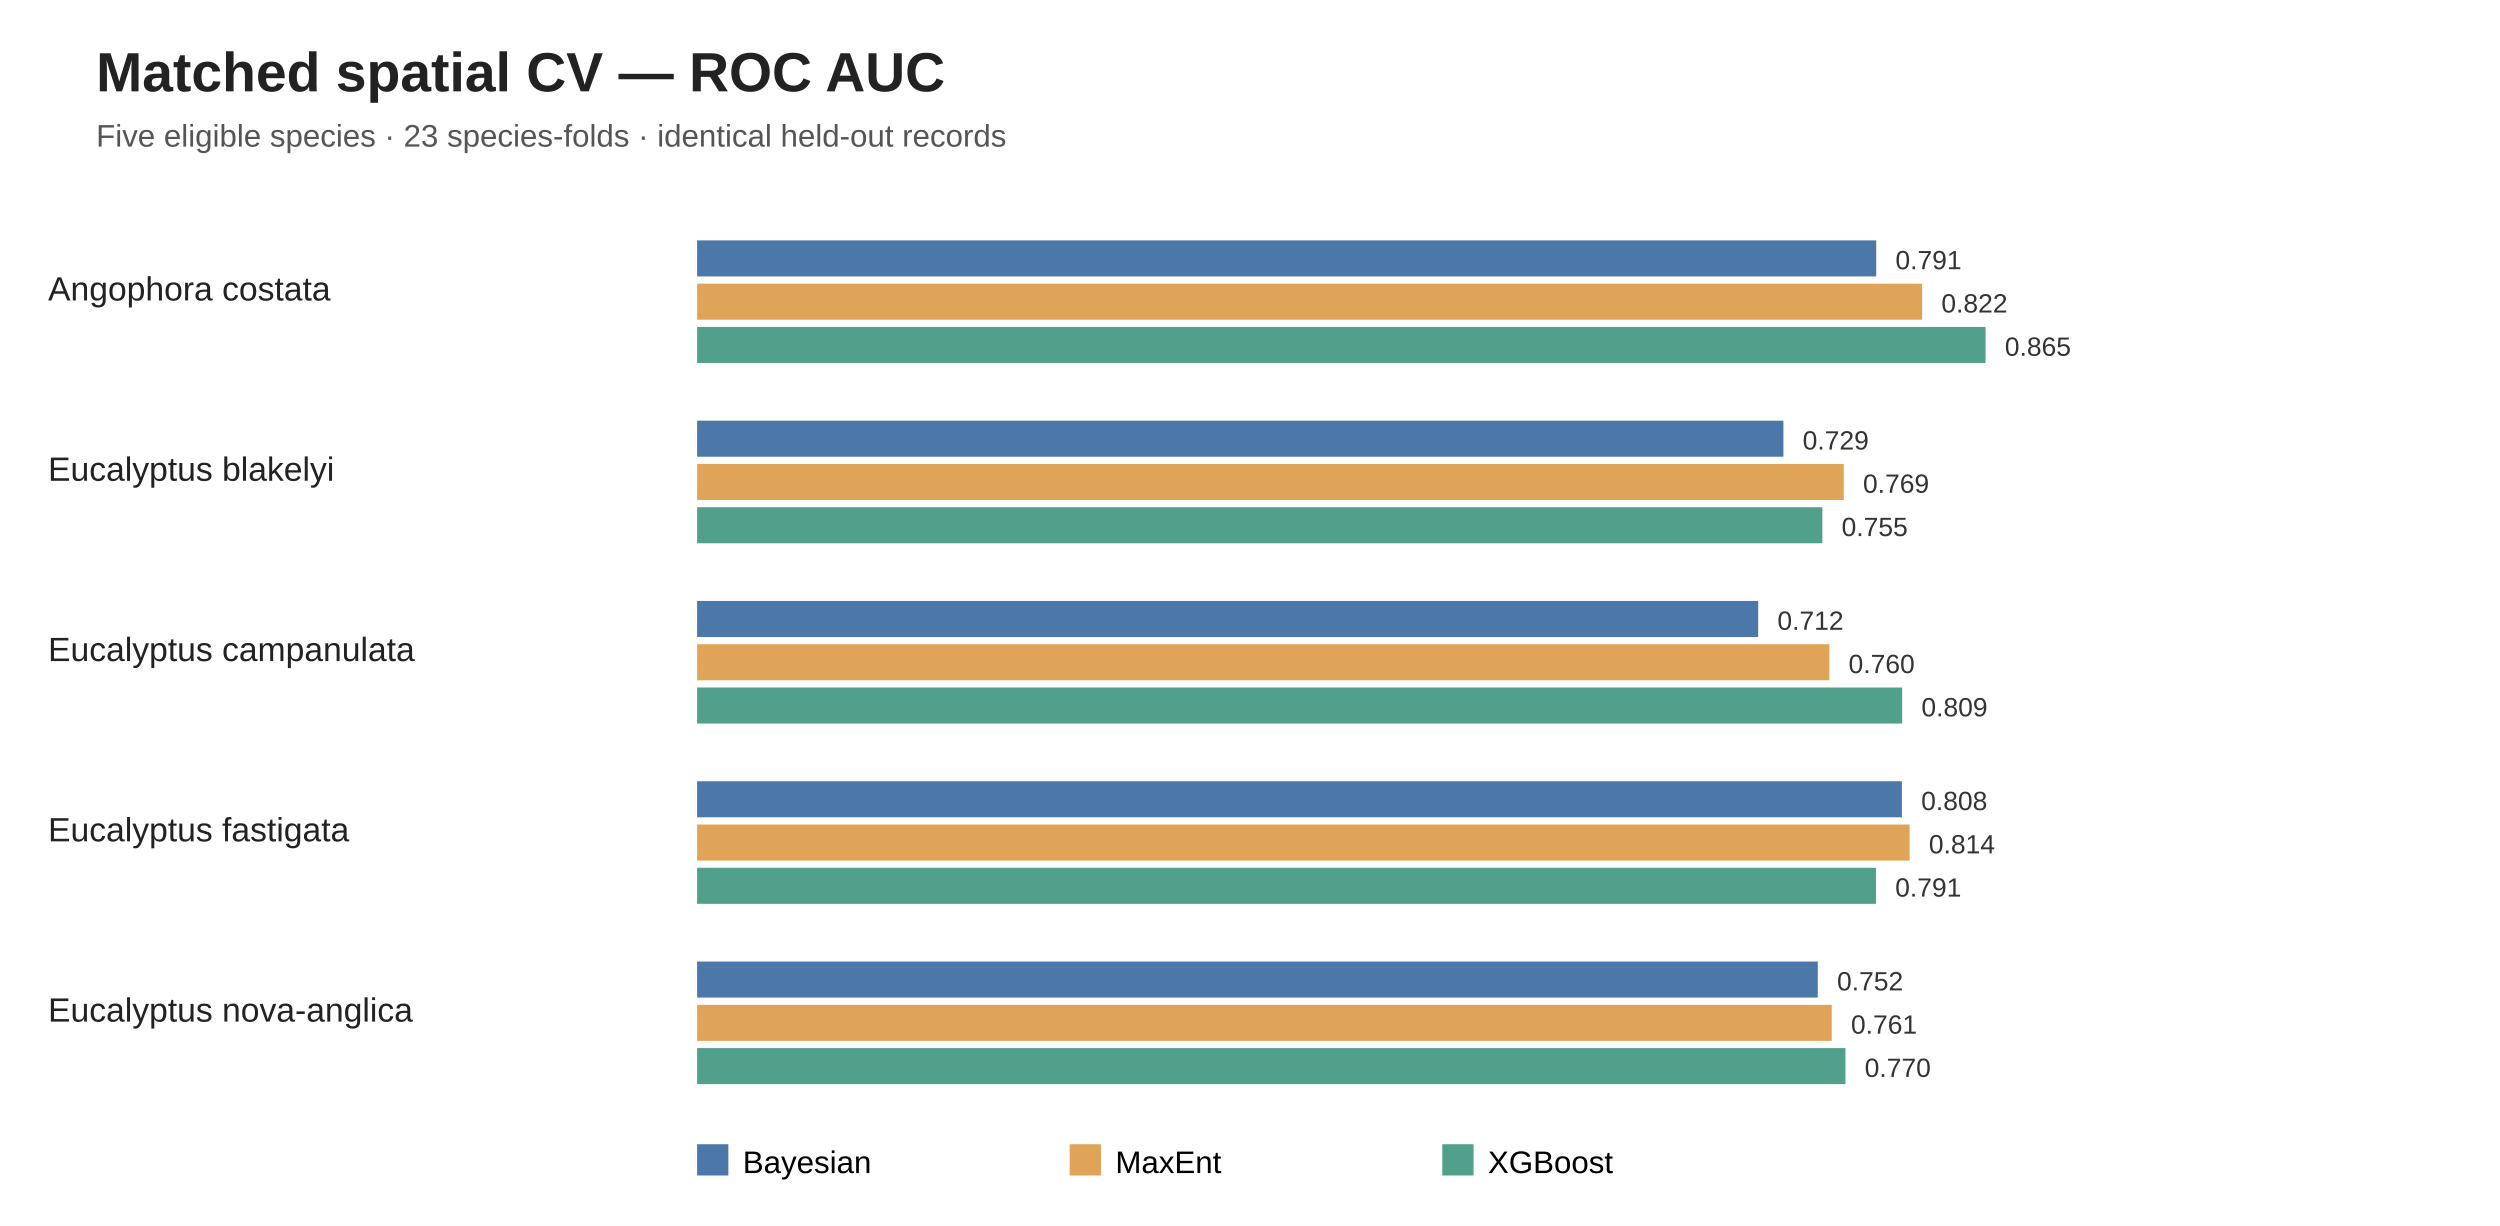
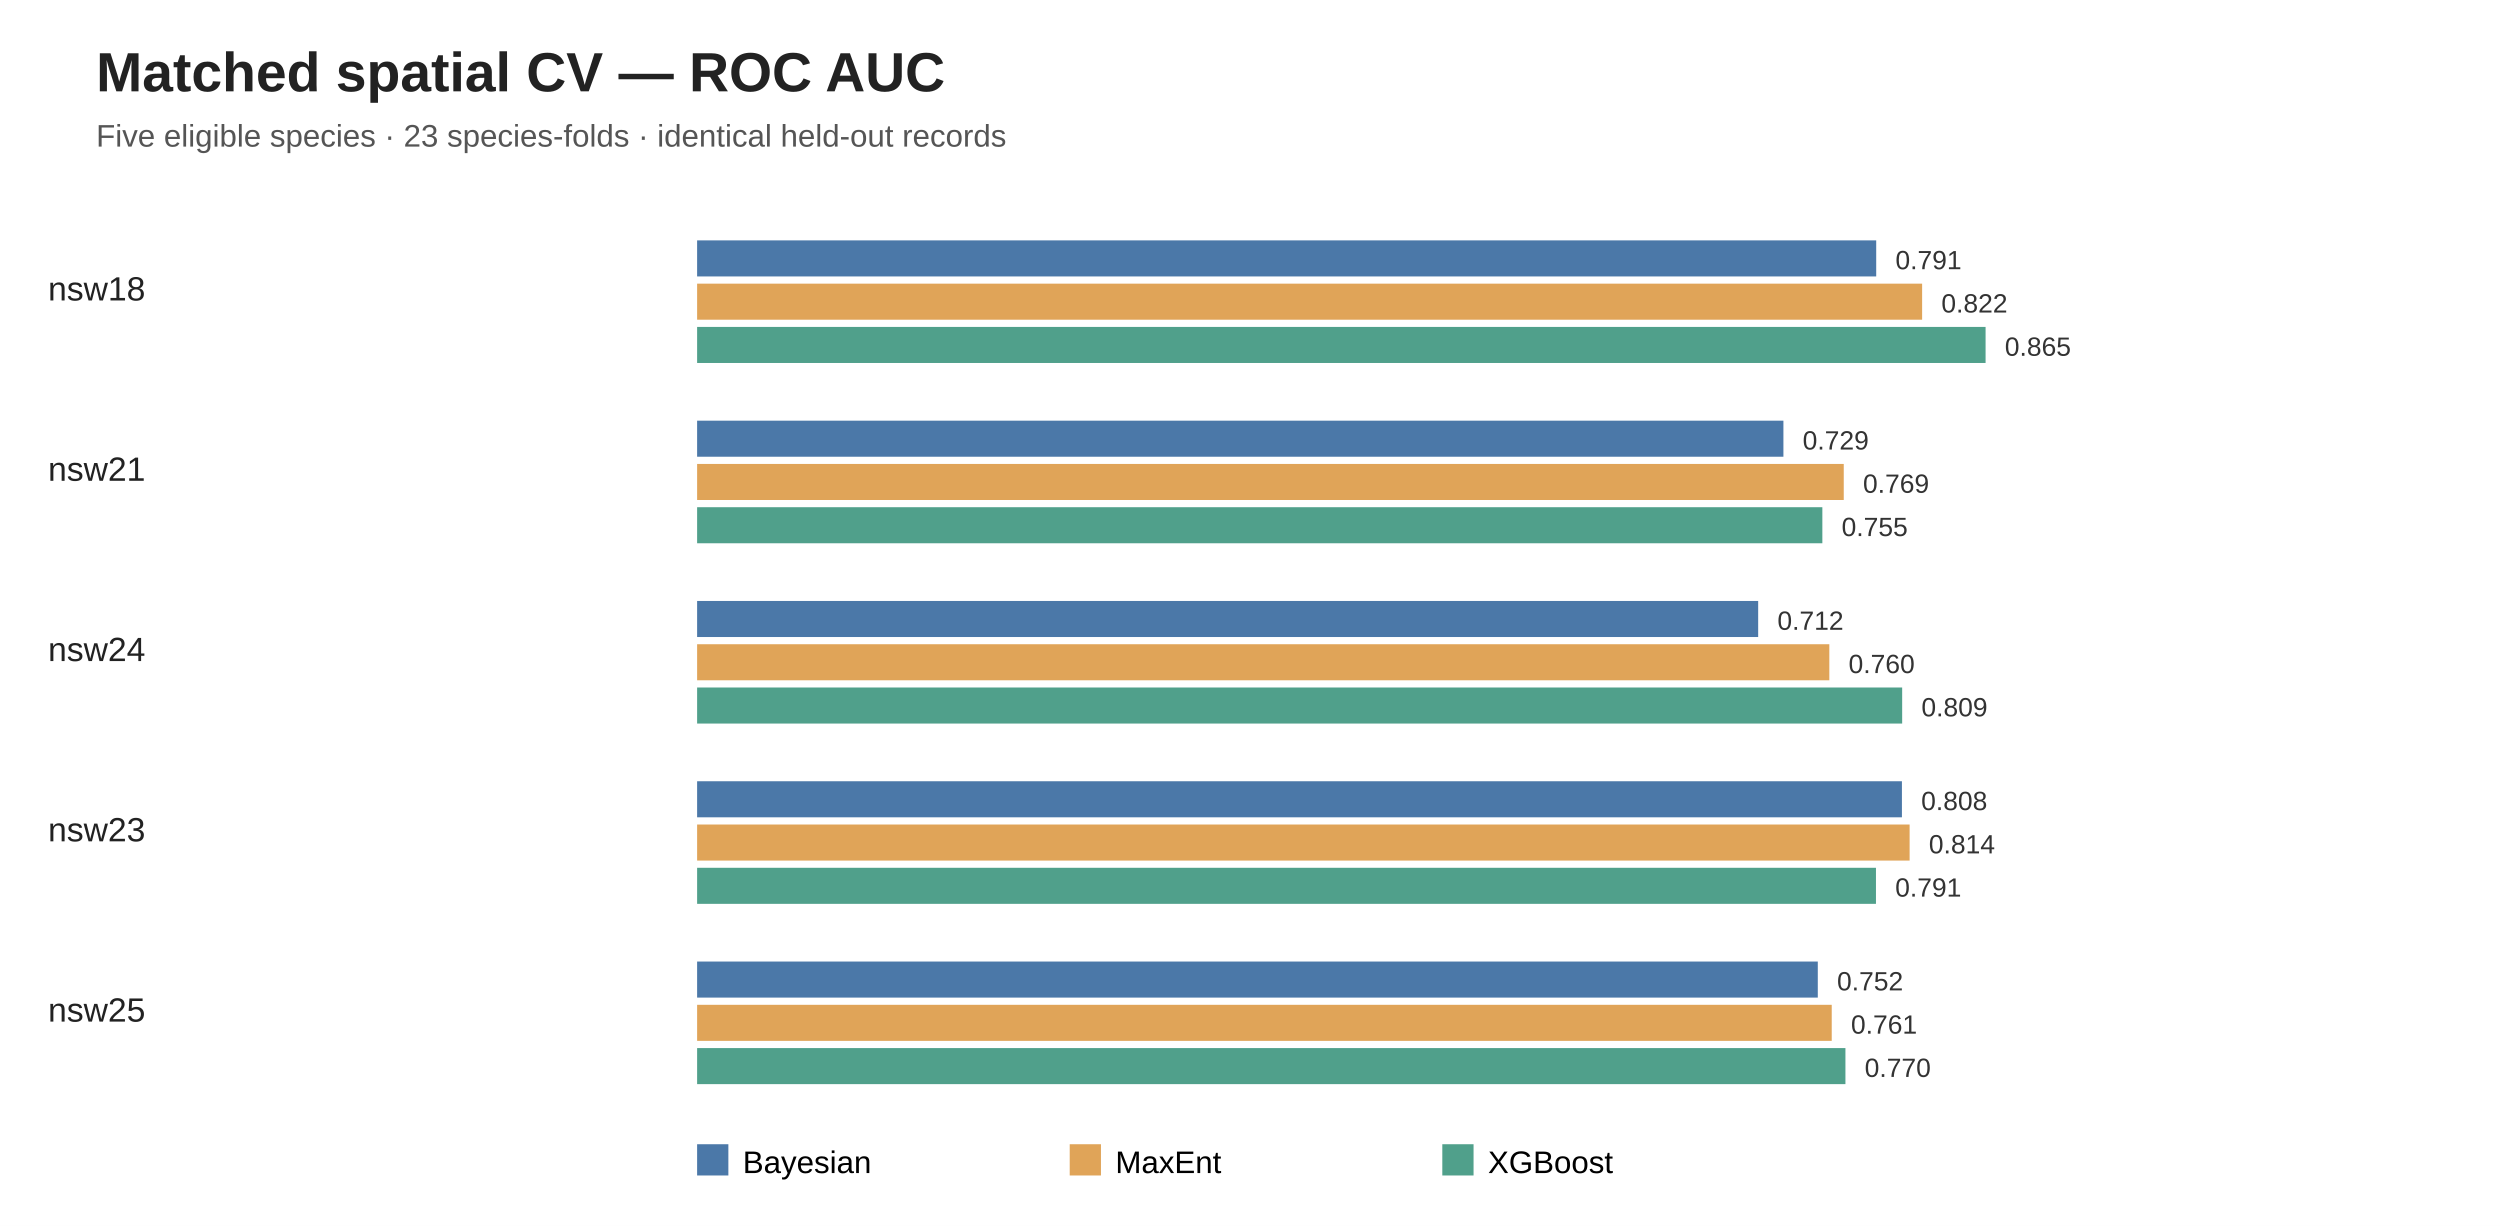
<svg xmlns="http://www.w3.org/2000/svg" width="1040" height="510" viewBox="0 0 1040 510">
  <rect width="1040" height="510" fill="#ffffff" />
  <text x="40" y="38" font-family="Arial" font-size="23" font-weight="bold" fill="#222">Matched spatial CV — ROC AUC</text>
  <text x="40" y="61" font-family="Arial" font-size="13" fill="#555">Five eligible species · 23 species-folds · identical held-out records</text>
-   <text x="20" y="125" font-family="Arial" font-size="14" fill="#222">Angophora costata</text>
+   <text x="20" y="125" font-family="Arial" font-size="14" fill="#222">nsw18</text>
  <rect x="290" y="100" width="490.5" height="15" fill="#4b78a8" />
  <text x="788.5" y="112" font-family="Arial" font-size="11" fill="#333">0.791</text>
  <rect x="290" y="118" width="509.6" height="15" fill="#e0a458" />
  <text x="807.6" y="130" font-family="Arial" font-size="11" fill="#333">0.822</text>
  <rect x="290" y="136" width="536.0" height="15" fill="#50a08b" />
  <text x="834.0" y="148" font-family="Arial" font-size="11" fill="#333">0.865</text>
-   <text x="20" y="200" font-family="Arial" font-size="14" fill="#222">Eucalyptus blakelyi</text>
+   <text x="20" y="200" font-family="Arial" font-size="14" fill="#222">nsw21</text>
  <rect x="290" y="175" width="451.9" height="15" fill="#4b78a8" />
  <text x="749.9" y="187" font-family="Arial" font-size="11" fill="#333">0.729</text>
  <rect x="290" y="193" width="477.0" height="15" fill="#e0a458" />
  <text x="775.0" y="205" font-family="Arial" font-size="11" fill="#333">0.769</text>
  <rect x="290" y="211" width="468.1" height="15" fill="#50a08b" />
  <text x="766.1" y="223" font-family="Arial" font-size="11" fill="#333">0.755</text>
-   <text x="20" y="275" font-family="Arial" font-size="14" fill="#222">Eucalyptus campanulata</text>
+   <text x="20" y="275" font-family="Arial" font-size="14" fill="#222">nsw24</text>
  <rect x="290" y="250" width="441.4" height="15" fill="#4b78a8" />
  <text x="739.4" y="262" font-family="Arial" font-size="11" fill="#333">0.712</text>
  <rect x="290" y="268" width="471.0" height="15" fill="#e0a458" />
  <text x="769.0" y="280" font-family="Arial" font-size="11" fill="#333">0.760</text>
  <rect x="290" y="286" width="501.3" height="15" fill="#50a08b" />
  <text x="799.3" y="298" font-family="Arial" font-size="11" fill="#333">0.809</text>
-   <text x="20" y="350" font-family="Arial" font-size="14" fill="#222">Eucalyptus fastigata</text>
+   <text x="20" y="350" font-family="Arial" font-size="14" fill="#222">nsw23</text>
  <rect x="290" y="325" width="501.2" height="15" fill="#4b78a8" />
  <text x="799.2" y="337" font-family="Arial" font-size="11" fill="#333">0.808</text>
  <rect x="290" y="343" width="504.4" height="15" fill="#e0a458" />
  <text x="802.4" y="355" font-family="Arial" font-size="11" fill="#333">0.814</text>
  <rect x="290" y="361" width="490.4" height="15" fill="#50a08b" />
  <text x="788.4" y="373" font-family="Arial" font-size="11" fill="#333">0.791</text>
-   <text x="20" y="425" font-family="Arial" font-size="14" fill="#222">Eucalyptus nova-anglica</text>
+   <text x="20" y="425" font-family="Arial" font-size="14" fill="#222">nsw25</text>
  <rect x="290" y="400" width="466.2" height="15" fill="#4b78a8" />
  <text x="764.2" y="412" font-family="Arial" font-size="11" fill="#333">0.752</text>
  <rect x="290" y="418" width="472.0" height="15" fill="#e0a458" />
  <text x="770.0" y="430" font-family="Arial" font-size="11" fill="#333">0.761</text>
  <rect x="290" y="436" width="477.7" height="15" fill="#50a08b" />
  <text x="775.7" y="448" font-family="Arial" font-size="11" fill="#333">0.770</text>
  <rect x="290" y="476" width="13" height="13" fill="#4b78a8" />
  <text x="309" y="488" font-family="Arial" font-size="13">Bayesian</text>
  <rect x="445" y="476" width="13" height="13" fill="#e0a458" />
  <text x="464" y="488" font-family="Arial" font-size="13">MaxEnt</text>
  <rect x="600" y="476" width="13" height="13" fill="#50a08b" />
  <text x="619" y="488" font-family="Arial" font-size="13">XGBoost</text>
</svg>
